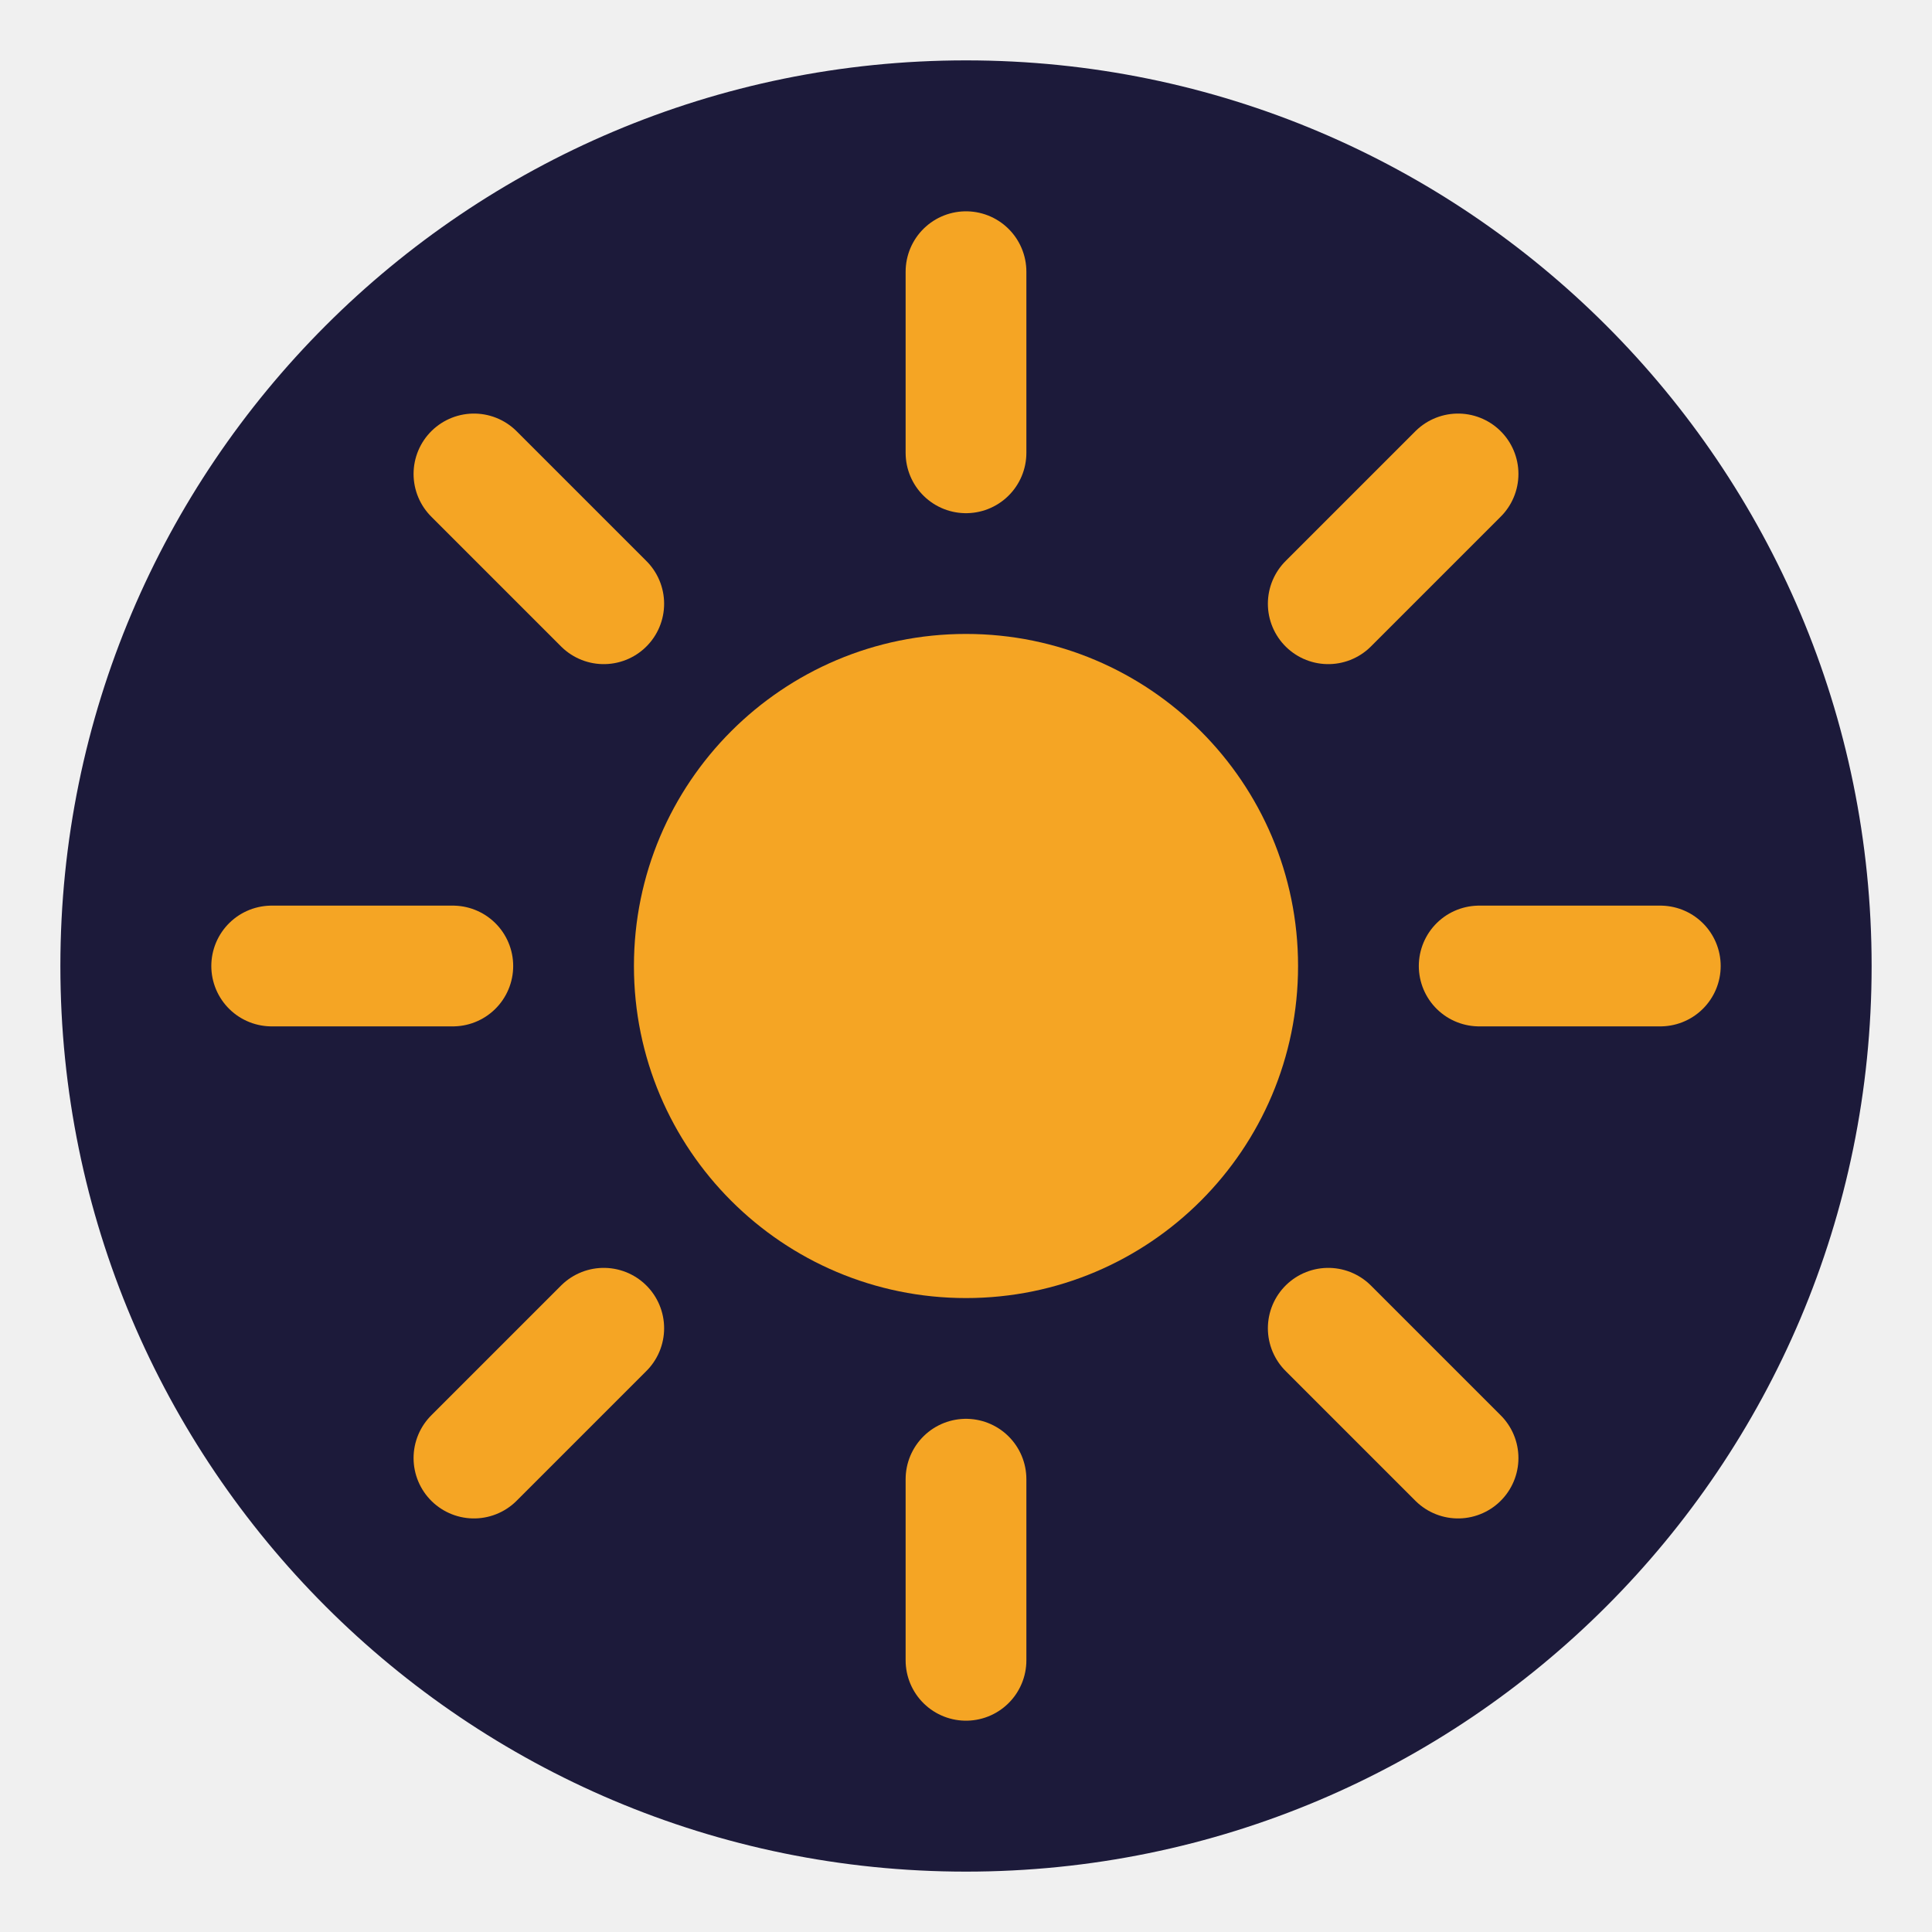
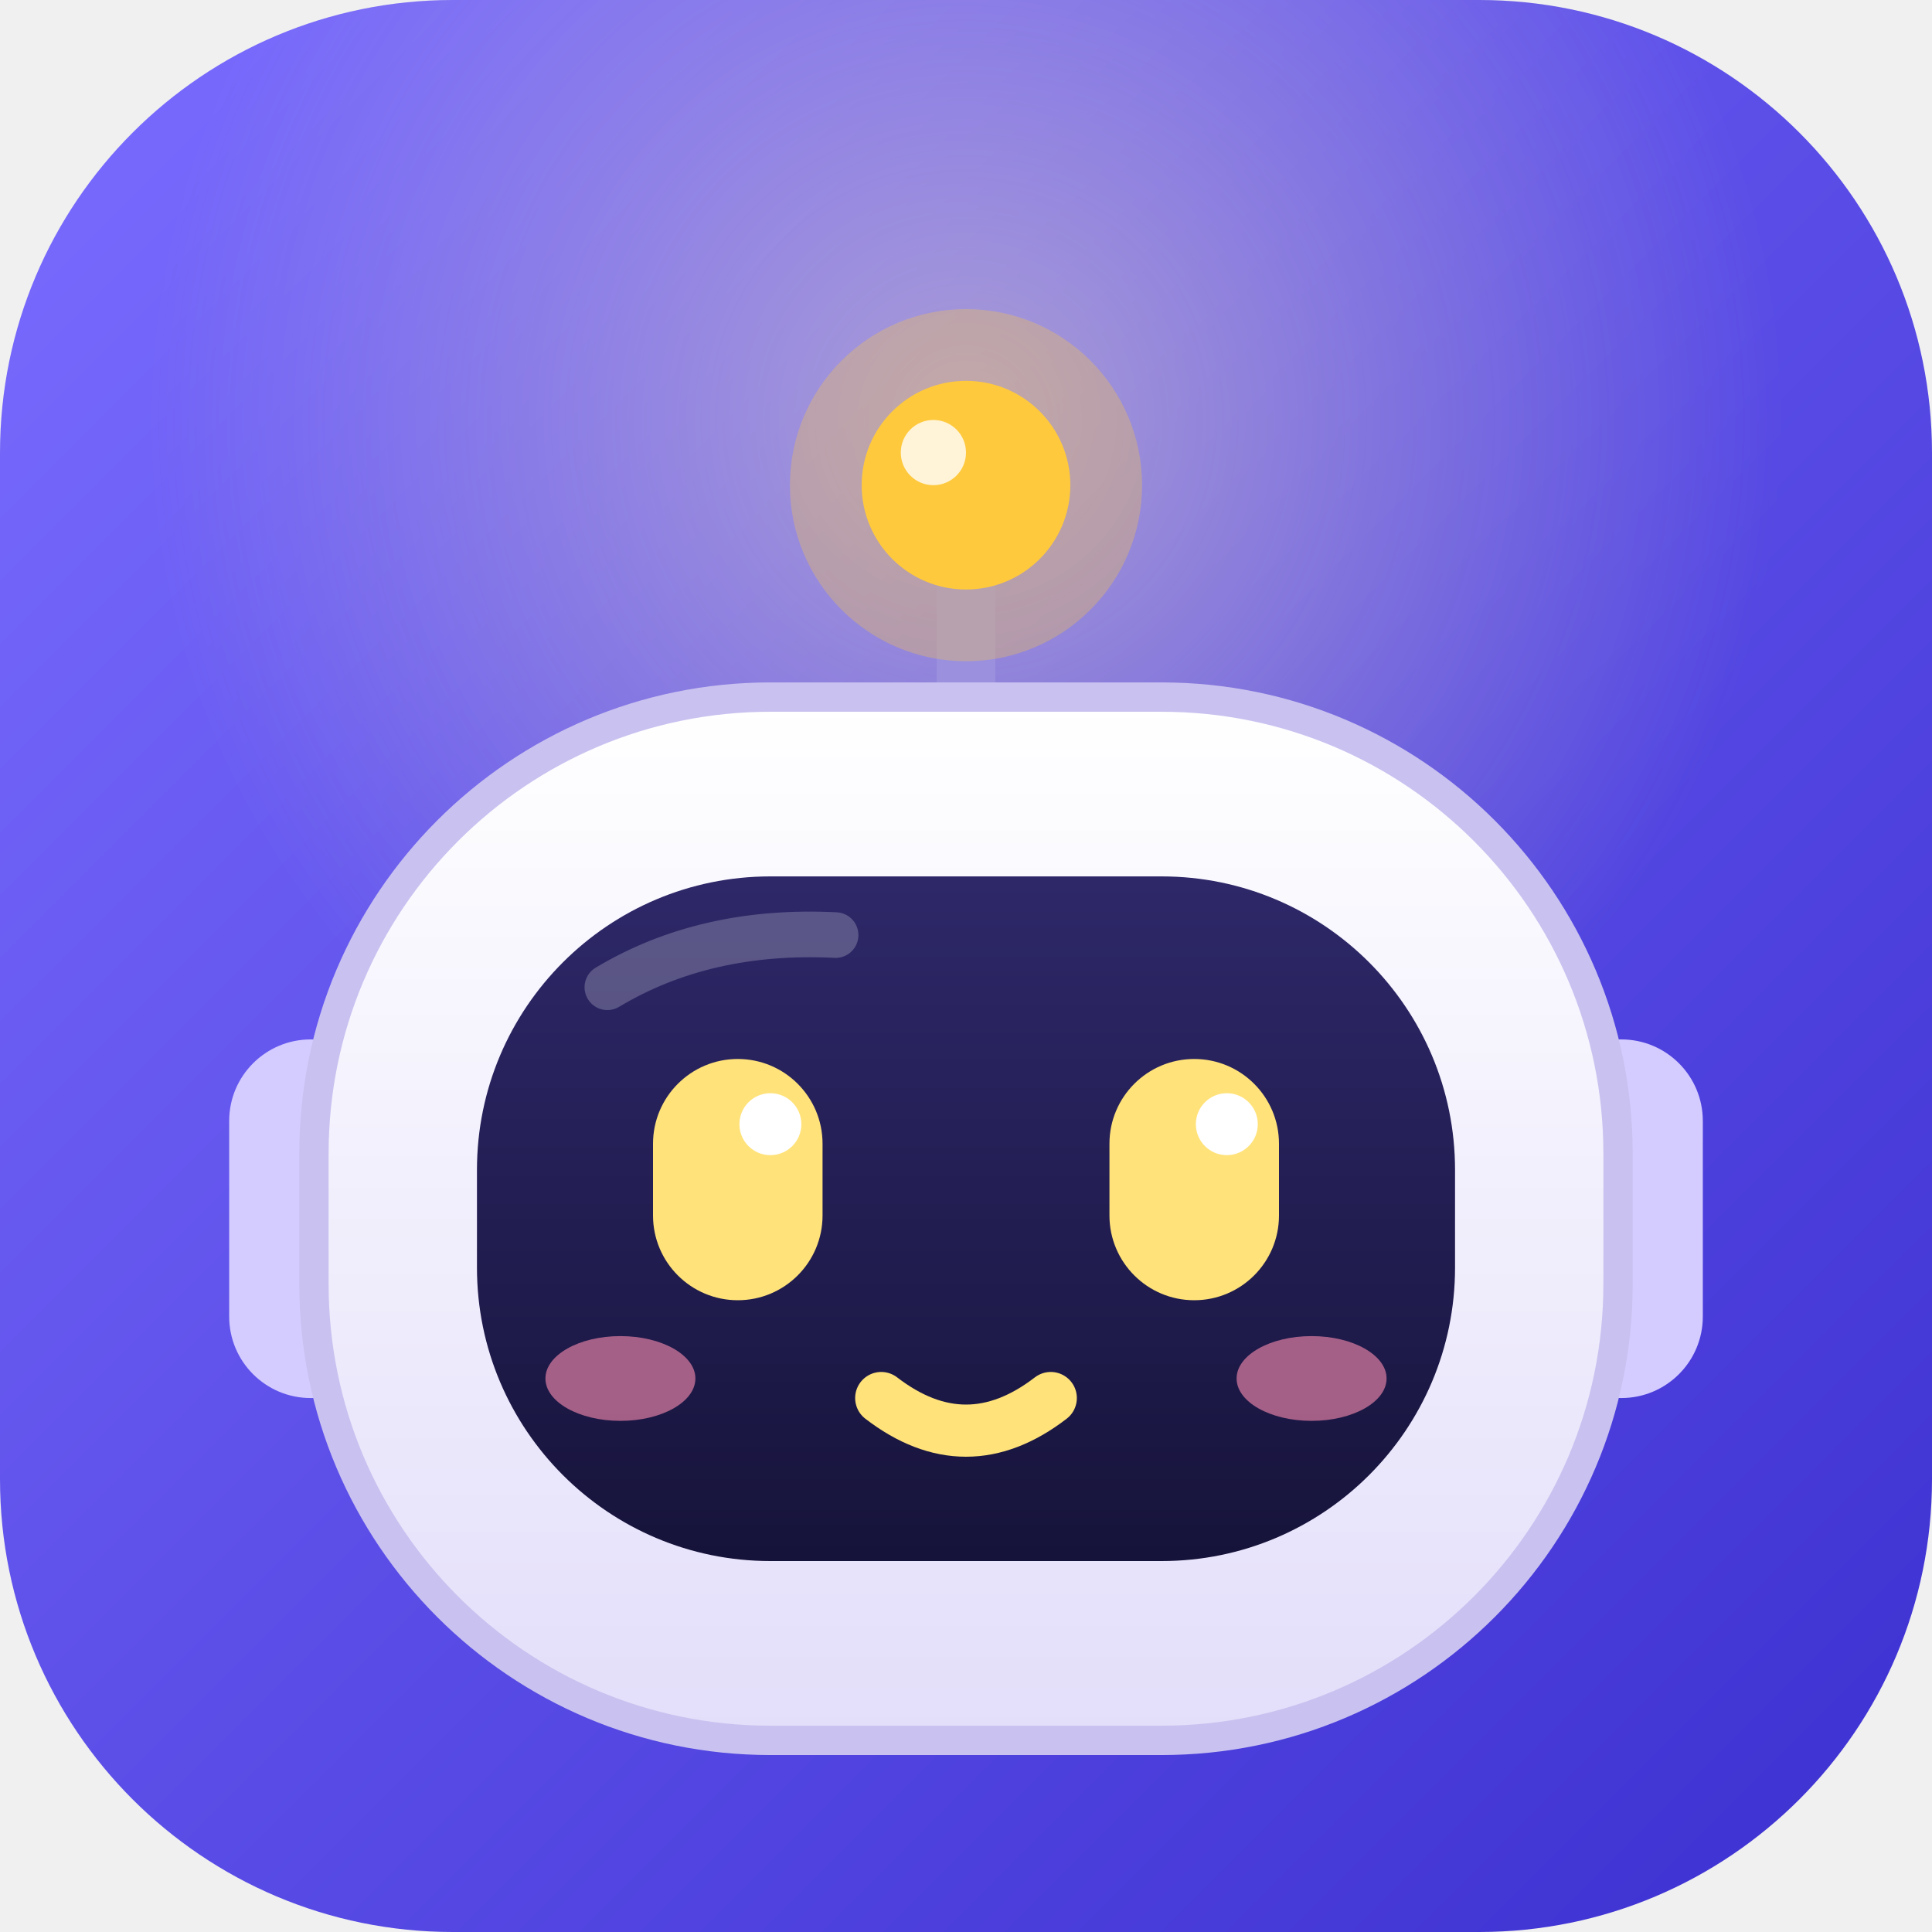
<svg xmlns="http://www.w3.org/2000/svg" viewBox="0 0 64 64">
-   <circle cx="32" cy="32" r="30" fill="#1c1a3a" />
-   <circle cx="32" cy="32" r="11" fill="#f5a524" />
-   <g stroke="#f5a524" stroke-width="4" stroke-linecap="round">
-     <line x1="49" y1="32" x2="55" y2="32" />
-     <line x1="44" y1="44" x2="48.3" y2="48.3" />
-     <line x1="32" y1="49" x2="32" y2="55" />
-     <line x1="20" y1="44" x2="15.7" y2="48.3" />
-     <line x1="15" y1="32" x2="9" y2="32" />
-     <line x1="20" y1="20" x2="15.7" y2="15.7" />
-     <line x1="32" y1="15" x2="32" y2="9" />
-     <line x1="44" y1="20" x2="48.3" y2="15.7" />
+   <defs>
+     <linearGradient id="bg" x1="0" y1="0" x2="1" y2="1">
+       <stop offset="0" stop-color="#7B6DFF" />
+       <stop offset="1" stop-color="#3B2FD0" />
+     </linearGradient>
+     <radialGradient id="glow" cx="50%" cy="22%" r="42%">
+       <stop offset="0" stop-color="#FFF1B8" stop-opacity="0.45" />
+       <stop offset="1" stop-color="#FFF1B8" stop-opacity="0" />
+     </radialGradient>
+     <linearGradient id="shell" x1="0" y1="0" x2="0" y2="1">
+       <stop offset="0" stop-color="#FFFFFF" />
+       <stop offset="1" stop-color="#E3DEFA" />
+     </linearGradient>
+     <linearGradient id="face" x1="0" y1="0" x2="0" y2="1">
+       <stop offset="0" stop-color="#2E2869" />
+       <stop offset="1" stop-color="#16133A" />
+     </linearGradient>
+   </defs>
+   <rect width="64" height="64" rx="15" fill="url(#bg)" />
+   <rect width="64" height="64" rx="15" fill="url(#glow)" />
+   <g transform="translate(32 34) scale(1.08) translate(-32 -22.6)">
+     <line x1="32" y1="13" x2="32" y2="7.6" stroke="#9A90DE" stroke-width="1.8" stroke-linecap="round" />
+     <circle cx="32" cy="6" r="5.4" fill="#FFC93D" opacity="0.3" />
+     <circle cx="32" cy="6" r="3.2" fill="#FFC93D" />
+     <circle cx="31" cy="5" r="1" fill="#fff" opacity="0.8" />
+     <rect x="9.4" y="23" width="5" height="11" rx="2.5" fill="#D4CCFF" />
+     <rect x="49.6" y="23" width="5" height="11" rx="2.5" fill="#D4CCFF" />
+     <rect x="12" y="12.5" width="40" height="32" rx="14" fill="url(#shell)" stroke="#C9C2F0" stroke-width="0.9" />
+     <rect x="17" y="18" width="30" height="21" rx="9" fill="url(#face)" />
+     <path d="M21 21.4 Q24 19.6 28 19.8" fill="none" stroke="#fff" stroke-opacity="0.22" stroke-width="1.4" stroke-linecap="round" />
+     <ellipse cx="21.4" cy="33.4" rx="2.3" ry="1.3" fill="#FF8FB3" opacity="0.6" />
+     <ellipse cx="42.6" cy="33.4" rx="2.3" ry="1.3" fill="#FF8FB3" opacity="0.6" />
+     <rect x="22.4" y="23.6" width="5.2" height="7.4" rx="2.6" fill="#FFE27A" />
+     <rect x="36.4" y="23.6" width="5.2" height="7.4" rx="2.6" fill="#FFE27A" />
+     <circle cx="26" cy="25.6" r="0.95" fill="#fff" />
+     <circle cx="40" cy="25.6" r="0.95" fill="#fff" />
+     <path d="M29.4 34 Q32 36 34.6 34" fill="none" stroke="#FFE27A" stroke-width="1.6" stroke-linecap="round" />
  </g>
</svg>
